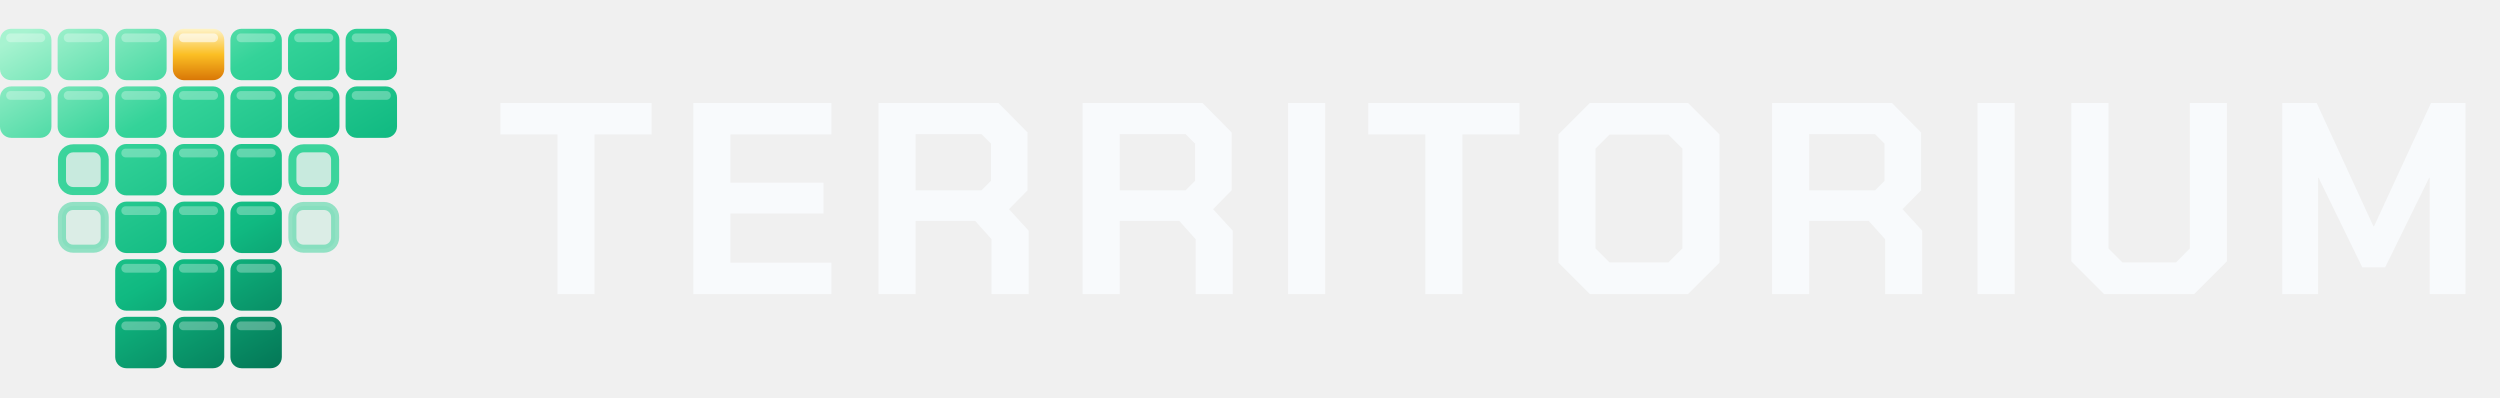
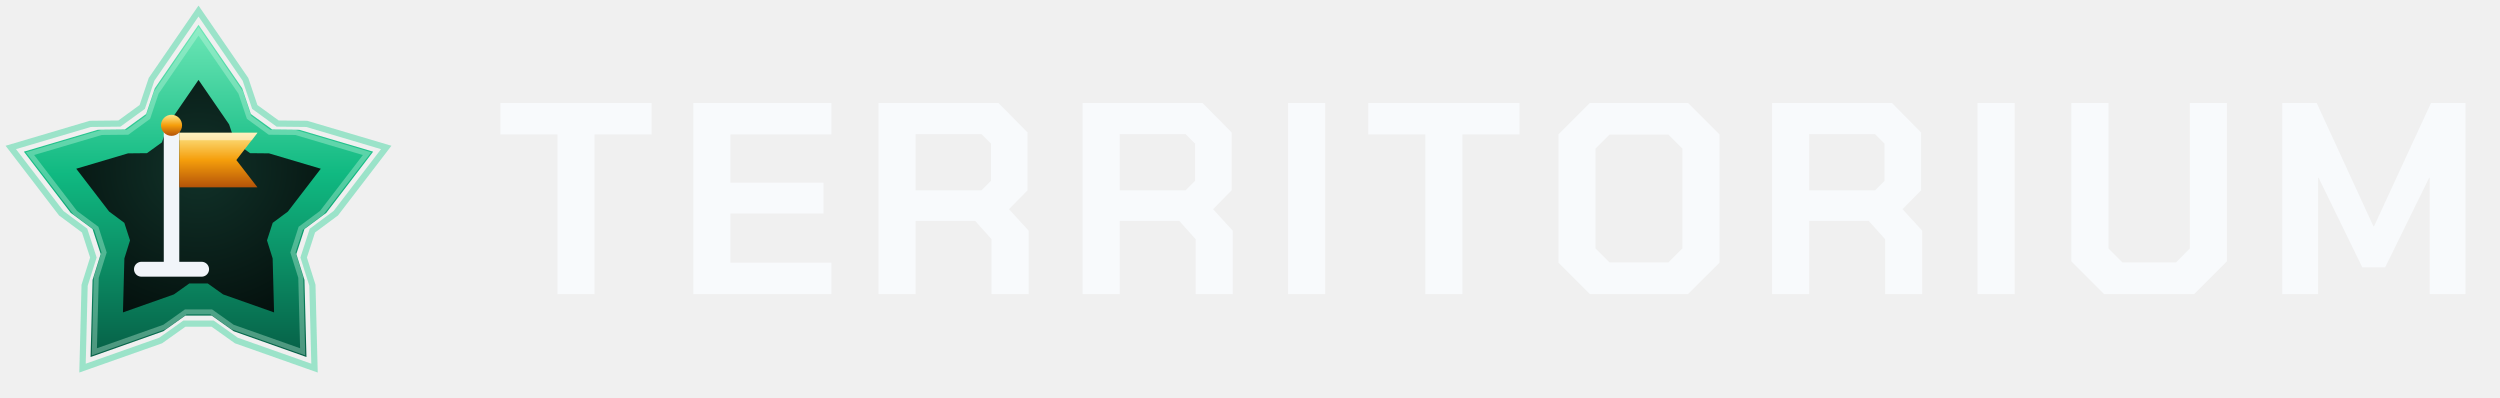
<svg xmlns="http://www.w3.org/2000/svg" viewBox="0 0 403 64">
  <defs>
-     <linearGradient id="l-g" x1="6" y1="4" x2="40" y2="62" gradientUnits="userSpaceOnUse">
-       <stop offset="0" stop-color="#a7f3d0" />
-       <stop offset="0.33" stop-color="#34d399" />
-       <stop offset="0.67" stop-color="#10b981" />
-       <stop offset="1" stop-color="#047857" />
+     <linearGradient id="lg" x1="0" y1="0" x2="0" y2="1">
+       <stop offset="0" stop-color="#6ee7b7" />
+       <stop offset=".45" stop-color="#10b981" />
+       <stop offset="1" stop-color="#065f46" />
    </linearGradient>
-     <linearGradient id="l-a" x1="0" y1="0" x2="0" y2="1">
-       <stop offset="0" stop-color="#fef3c7" />
-       <stop offset=".5" stop-color="#fbbf24" />
-       <stop offset="1" stop-color="#d97706" />
+     <linearGradient id="la" x1="0" y1="0" x2="0" y2="1">
+       <stop offset="0" stop-color="#fde68a" />
+       <stop offset=".5" stop-color="#f59e0b" />
+       <stop offset="1" stop-color="#b45309" />
    </linearGradient>
+     <radialGradient id="li" cx=".5" cy=".38" r=".7">
+       <stop offset="0" stop-color="#113229" />
+       <stop offset="1" stop-color="#04100d" />
+     </radialGradient>
  </defs>
-   <rect x="0" y="4.64" width="8.29" height="8.29" rx="1.8" fill="url(#l-g)" />
-   <rect x="0.99" y="5.39" width="6.3" height="1.41" rx="0.7" fill="#fff" fill-opacity=".3" />
-   <rect x="9.29" y="4.64" width="8.29" height="8.29" rx="1.8" fill="url(#l-g)" />
-   <rect x="10.28" y="5.39" width="6.3" height="1.41" rx="0.7" fill="#fff" fill-opacity=".3" />
-   <rect x="18.57" y="4.64" width="8.29" height="8.29" rx="1.8" fill="url(#l-g)" />
-   <rect x="19.56" y="5.39" width="6.3" height="1.41" rx="0.7" fill="#fff" fill-opacity=".3" />
-   <rect x="27.86" y="4.64" width="8.29" height="8.29" rx="1.8" fill="url(#l-a)" />
-   <rect x="28.85" y="5.39" width="6.3" height="1.41" rx="0.7" fill="#fff" fill-opacity=".6" />
-   <rect x="37.14" y="4.64" width="8.29" height="8.29" rx="1.8" fill="url(#l-g)" />
-   <rect x="38.13" y="5.39" width="6.3" height="1.41" rx="0.7" fill="#fff" fill-opacity=".3" />
-   <rect x="46.43" y="4.64" width="8.29" height="8.29" rx="1.8" fill="url(#l-g)" />
-   <rect x="47.42" y="5.39" width="6.3" height="1.41" rx="0.7" fill="#fff" fill-opacity=".3" />
-   <rect x="55.71" y="4.64" width="8.29" height="8.29" rx="1.8" fill="url(#l-g)" />
-   <rect x="56.7" y="5.39" width="6.3" height="1.41" rx="0.7" fill="#fff" fill-opacity=".3" />
-   <rect x="0" y="13.93" width="8.29" height="8.29" rx="1.8" fill="url(#l-g)" />
-   <rect x="0.99" y="14.68" width="6.3" height="1.41" rx="0.7" fill="#fff" fill-opacity=".3" />
-   <rect x="9.29" y="13.93" width="8.29" height="8.29" rx="1.8" fill="url(#l-g)" />
-   <rect x="10.28" y="14.68" width="6.3" height="1.41" rx="0.7" fill="#fff" fill-opacity=".3" />
-   <rect x="18.57" y="13.93" width="8.29" height="8.29" rx="1.8" fill="url(#l-g)" />
-   <rect x="19.56" y="14.68" width="6.3" height="1.41" rx="0.7" fill="#fff" fill-opacity=".3" />
-   <rect x="27.86" y="13.93" width="8.29" height="8.29" rx="1.8" fill="url(#l-g)" />
-   <rect x="28.85" y="14.68" width="6.3" height="1.41" rx="0.7" fill="#fff" fill-opacity=".3" />
-   <rect x="37.14" y="13.93" width="8.29" height="8.29" rx="1.8" fill="url(#l-g)" />
-   <rect x="38.13" y="14.68" width="6.3" height="1.41" rx="0.7" fill="#fff" fill-opacity=".3" />
-   <rect x="46.43" y="13.93" width="8.29" height="8.29" rx="1.8" fill="url(#l-g)" />
-   <rect x="47.42" y="14.68" width="6.3" height="1.41" rx="0.7" fill="#fff" fill-opacity=".3" />
-   <rect x="55.71" y="13.93" width="8.29" height="8.29" rx="1.8" fill="url(#l-g)" />
-   <rect x="56.7" y="14.68" width="6.3" height="1.41" rx="0.7" fill="#fff" fill-opacity=".3" />
-   <rect x="18.57" y="23.21" width="8.29" height="8.29" rx="1.8" fill="url(#l-g)" />
-   <rect x="19.56" y="23.96" width="6.3" height="1.41" rx="0.7" fill="#fff" fill-opacity=".3" />
-   <rect x="27.86" y="23.21" width="8.29" height="8.29" rx="1.8" fill="url(#l-g)" />
-   <rect x="28.85" y="23.96" width="6.3" height="1.41" rx="0.7" fill="#fff" fill-opacity=".3" />
-   <rect x="37.14" y="23.21" width="8.29" height="8.29" rx="1.8" fill="url(#l-g)" />
-   <rect x="38.13" y="23.96" width="6.3" height="1.41" rx="0.7" fill="#fff" fill-opacity=".3" />
-   <rect x="18.57" y="32.5" width="8.29" height="8.29" rx="1.8" fill="url(#l-g)" />
-   <rect x="19.56" y="33.25" width="6.3" height="1.41" rx="0.7" fill="#fff" fill-opacity=".3" />
-   <rect x="27.86" y="32.5" width="8.29" height="8.29" rx="1.8" fill="url(#l-g)" />
-   <rect x="28.85" y="33.25" width="6.3" height="1.41" rx="0.7" fill="#fff" fill-opacity=".3" />
-   <rect x="37.14" y="32.5" width="8.29" height="8.29" rx="1.8" fill="url(#l-g)" />
-   <rect x="38.13" y="33.25" width="6.3" height="1.41" rx="0.7" fill="#fff" fill-opacity=".3" />
-   <rect x="18.57" y="41.79" width="8.29" height="8.29" rx="1.8" fill="url(#l-g)" />
-   <rect x="19.56" y="42.54" width="6.3" height="1.41" rx="0.7" fill="#fff" fill-opacity=".3" />
-   <rect x="27.86" y="41.79" width="8.29" height="8.29" rx="1.8" fill="url(#l-g)" />
-   <rect x="28.85" y="42.54" width="6.3" height="1.41" rx="0.7" fill="#fff" fill-opacity=".3" />
-   <rect x="37.14" y="41.79" width="8.29" height="8.29" rx="1.8" fill="url(#l-g)" />
-   <rect x="38.13" y="42.54" width="6.3" height="1.41" rx="0.7" fill="#fff" fill-opacity=".3" />
-   <rect x="18.57" y="51.07" width="8.29" height="8.29" rx="1.8" fill="url(#l-g)" />
-   <rect x="19.56" y="51.82" width="6.3" height="1.41" rx="0.7" fill="#fff" fill-opacity=".3" />
-   <rect x="27.86" y="51.07" width="8.29" height="8.29" rx="1.8" fill="url(#l-g)" />
-   <rect x="28.85" y="51.82" width="6.3" height="1.41" rx="0.7" fill="#fff" fill-opacity=".3" />
-   <rect x="37.14" y="51.07" width="8.29" height="8.29" rx="1.8" fill="url(#l-g)" />
-   <rect x="38.13" y="51.82" width="6.3" height="1.41" rx="0.7" fill="#fff" fill-opacity=".3" />
-   <rect x="9.99" y="23.91" width="6.89" height="6.89" rx="1.8" fill="#34d399" fill-opacity="0.21" stroke="#34d399" stroke-opacity="0.95" stroke-width="1.3" />
-   <rect x="47.13" y="23.91" width="6.89" height="6.89" rx="1.8" fill="#34d399" fill-opacity="0.21" stroke="#34d399" stroke-opacity="0.95" stroke-width="1.3" />
-   <rect x="9.99" y="33.2" width="6.89" height="6.89" rx="1.8" fill="#34d399" fill-opacity="0.11" stroke="#34d399" stroke-opacity="0.5" stroke-width="1.3" />
-   <rect x="47.13" y="33.2" width="6.89" height="6.89" rx="1.8" fill="#34d399" fill-opacity="0.11" stroke="#34d399" stroke-opacity="0.5" stroke-width="1.3" />
+   <path d="M22.93 17.24L24.43 12.79L32.00 1.78L39.57 12.79L41.07 17.24L44.76 19.92L49.45 19.97L62.26 23.77L54.13 34.37L50.36 37.17L48.95 41.51L50.36 45.98L50.70 59.34L38.10 54.89L34.28 52.17L29.72 52.17L25.90 54.89L13.30 59.34L13.64 45.98L15.05 41.51L13.64 37.17L9.87 34.37L1.74 23.77L14.55 19.97L19.24 19.92Z" fill="none" stroke="#34d399" stroke-opacity=".45" stroke-width="1" />
+   <path d="M23.56 18.38L24.95 14.24L32.00 4.00L39.05 14.24L40.44 18.38L43.87 20.87L48.23 20.92L60.15 24.45L52.59 34.32L49.08 36.92L47.77 40.95L49.08 45.12L49.40 57.55L37.68 53.40L34.12 50.87L29.88 50.87L26.32 53.40L14.60 57.55L14.92 45.12L16.23 40.95L14.92 36.92L11.41 34.32L3.85 24.45L15.77 20.92L20.13 20.87Z" fill="url(#lg)" />
+   <path d="M23.86 18.91L25.20 14.92L32.00 5.04L38.80 14.92L40.14 18.91L43.45 21.32L47.66 21.36L59.17 24.77L51.87 34.29L48.48 36.80L47.22 40.70L48.48 44.72L48.79 56.71L37.48 52.71L34.05 50.27L29.95 50.27L26.52 52.71L15.21 56.71L15.52 44.72L16.78 40.70L15.52 36.80L12.13 34.29L4.83 24.77L16.34 21.36L20.55 21.32Z" fill="none" stroke="#d1fae5" stroke-opacity=".35" stroke-width=".8" />
+   <path d="M26.10 22.95L27.07 20.05L32.00 12.88L36.93 20.05L37.90 22.95L40.31 24.69L43.36 24.72L51.71 27.20L46.41 34.10L43.96 35.92L43.04 38.75L43.95 41.66L44.18 50.36L35.97 47.46L33.48 45.69L30.52 45.69L28.03 47.46L19.82 50.36L20.05 41.66L20.96 38.75L20.04 35.92L17.59 34.10L12.29 27.20L20.64 24.72L23.69 24.69Z" fill="url(#li)" />
+   <path d="M26.4 20.5h2.5v22.5h-2.5z" fill="#f1f5f9" />
+   <circle cx="27.65" cy="20.2" r="1.7" fill="url(#la)" />
+   <path d="M28.9 21.4h12.6l-3.4 4.4 3.4 4.4H28.9z" fill="url(#la)" />
+   <path d="M28.9 21.4h12.6l-.9 1.2H28.9z" fill="#fff" fill-opacity=".45" />
+   <path d="M22.8 43.4h9.7" stroke="#f1f5f9" stroke-width="2.4" stroke-linecap="round" />
  <g transform="translate(80 47.40)" fill="#f8fafc">
    <path d="M9.86 0L9.86-25.74L0.66-25.74L0.66-30.80L25.04-30.80L25.04-25.74L15.84-25.74L15.84 0M31.76 0L31.76-30.80L54.02-30.80L54.02-25.74L37.74-25.74L37.74-17.95L52.74-17.95L52.74-12.98L37.74-12.98L37.74-5.06L54.02-5.06L54.02 0M82.65-13.68L85.82-10.21L85.82 0L79.84 0L79.84-8.84L77.20-11.79L67.60-11.79L67.60 0L61.62 0L61.62-30.80L80.94-30.80L85.64-26.05L85.64-16.72L82.65-13.68M67.60-25.78L67.60-16.72L78.21-16.72L79.75-18.26L79.75-24.24L78.21-25.78M115.55-13.68L118.72-10.21L118.72 0L112.74 0L112.74-8.84L110.10-11.79L100.50-11.79L100.50 0L94.52 0L94.52-30.80L113.84-30.80L118.54-26.05L118.54-16.72L115.55-13.68M100.50-25.78L100.50-16.72L111.11-16.72L112.65-18.26L112.65-24.24L111.11-25.78M127.64 0L127.64-30.80L133.62-30.80L133.62 0M149.76 0L149.76-25.74L140.56-25.74L140.56-30.80L164.94-30.80L164.94-25.74L155.74-25.74L155.74 0M176.28 0L171.22-5.06L171.22-25.74L176.28-30.80L192.12-30.80L197.18-25.74L197.18-5.06L192.12 0L176.28 0M179.45-5.10L188.95-5.10L191.20-7.35L191.20-23.45L188.95-25.70L179.45-25.70L177.20-23.45L177.20-7.35M226.69-13.68L229.86-10.21L229.86 0L223.88 0L223.88-8.84L221.24-11.79L211.64-11.79L211.64 0L205.66 0L205.66-30.80L224.98-30.80L229.68-26.05L229.68-16.72L226.69-13.68M211.64-25.78L211.64-16.72L222.25-16.72L223.79-18.26L223.79-24.24L222.25-25.78M238.78 0L238.78-30.80L244.76-30.80L244.76 0M259.18 0L253.90-5.28L253.90-30.80L259.89-30.80L259.89-7.35L262.13-5.10L270.76-5.10L273-7.35L273-30.80L278.98-30.80L278.98-5.28L273.70 0M287.90 0L287.90-30.80L293.45-30.80L302.60-10.91L302.69-10.91L311.88-30.80L317.43-30.80L317.43 0L311.66 0L311.66-18.74L311.58-18.74L304.49-4.31L300.80-4.31L293.76-18.74L293.67-18.74L293.67 0" />
  </g>
</svg>
